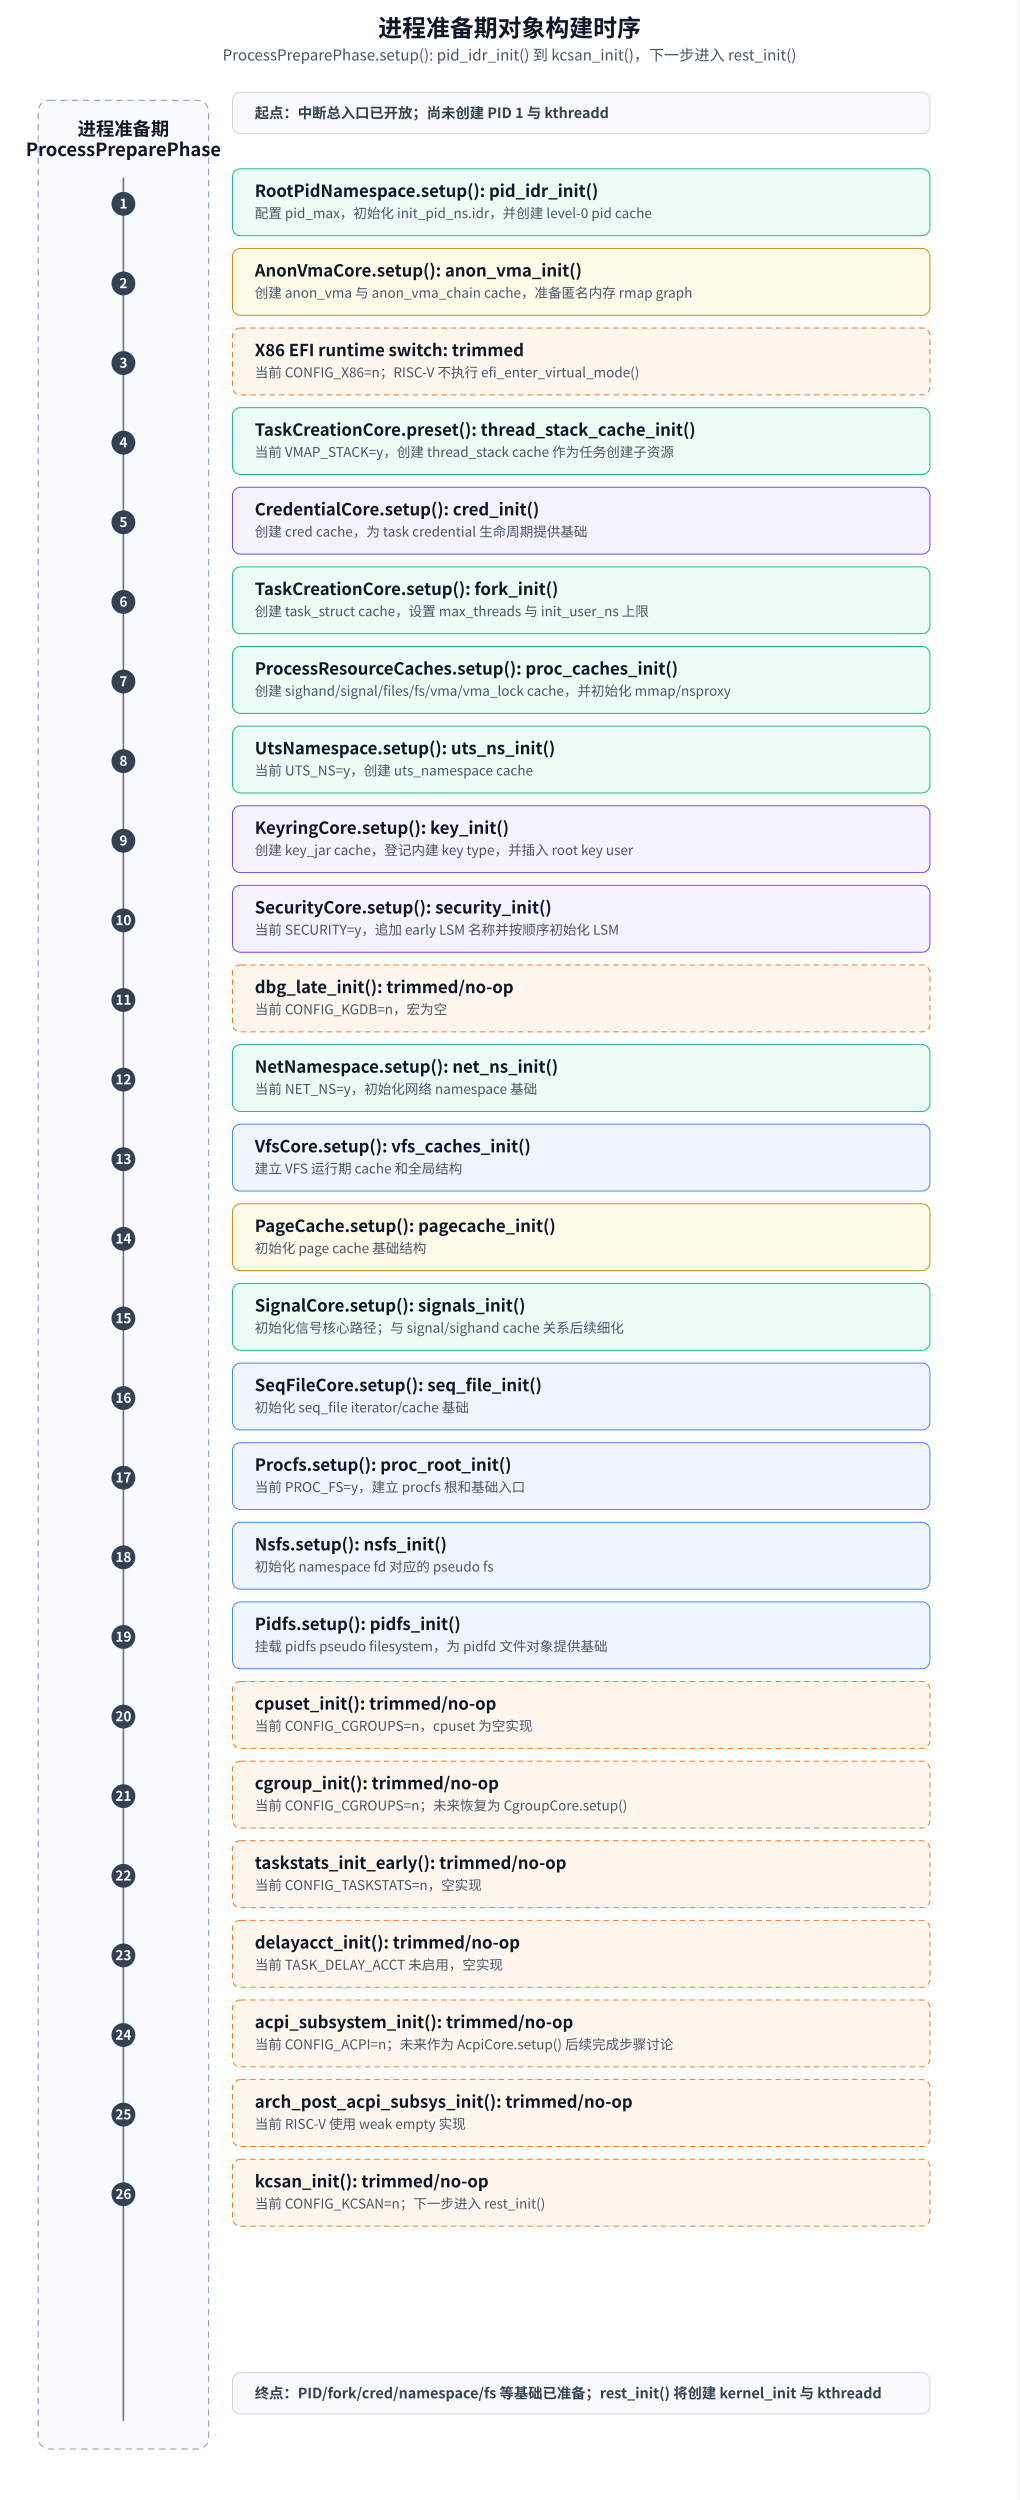
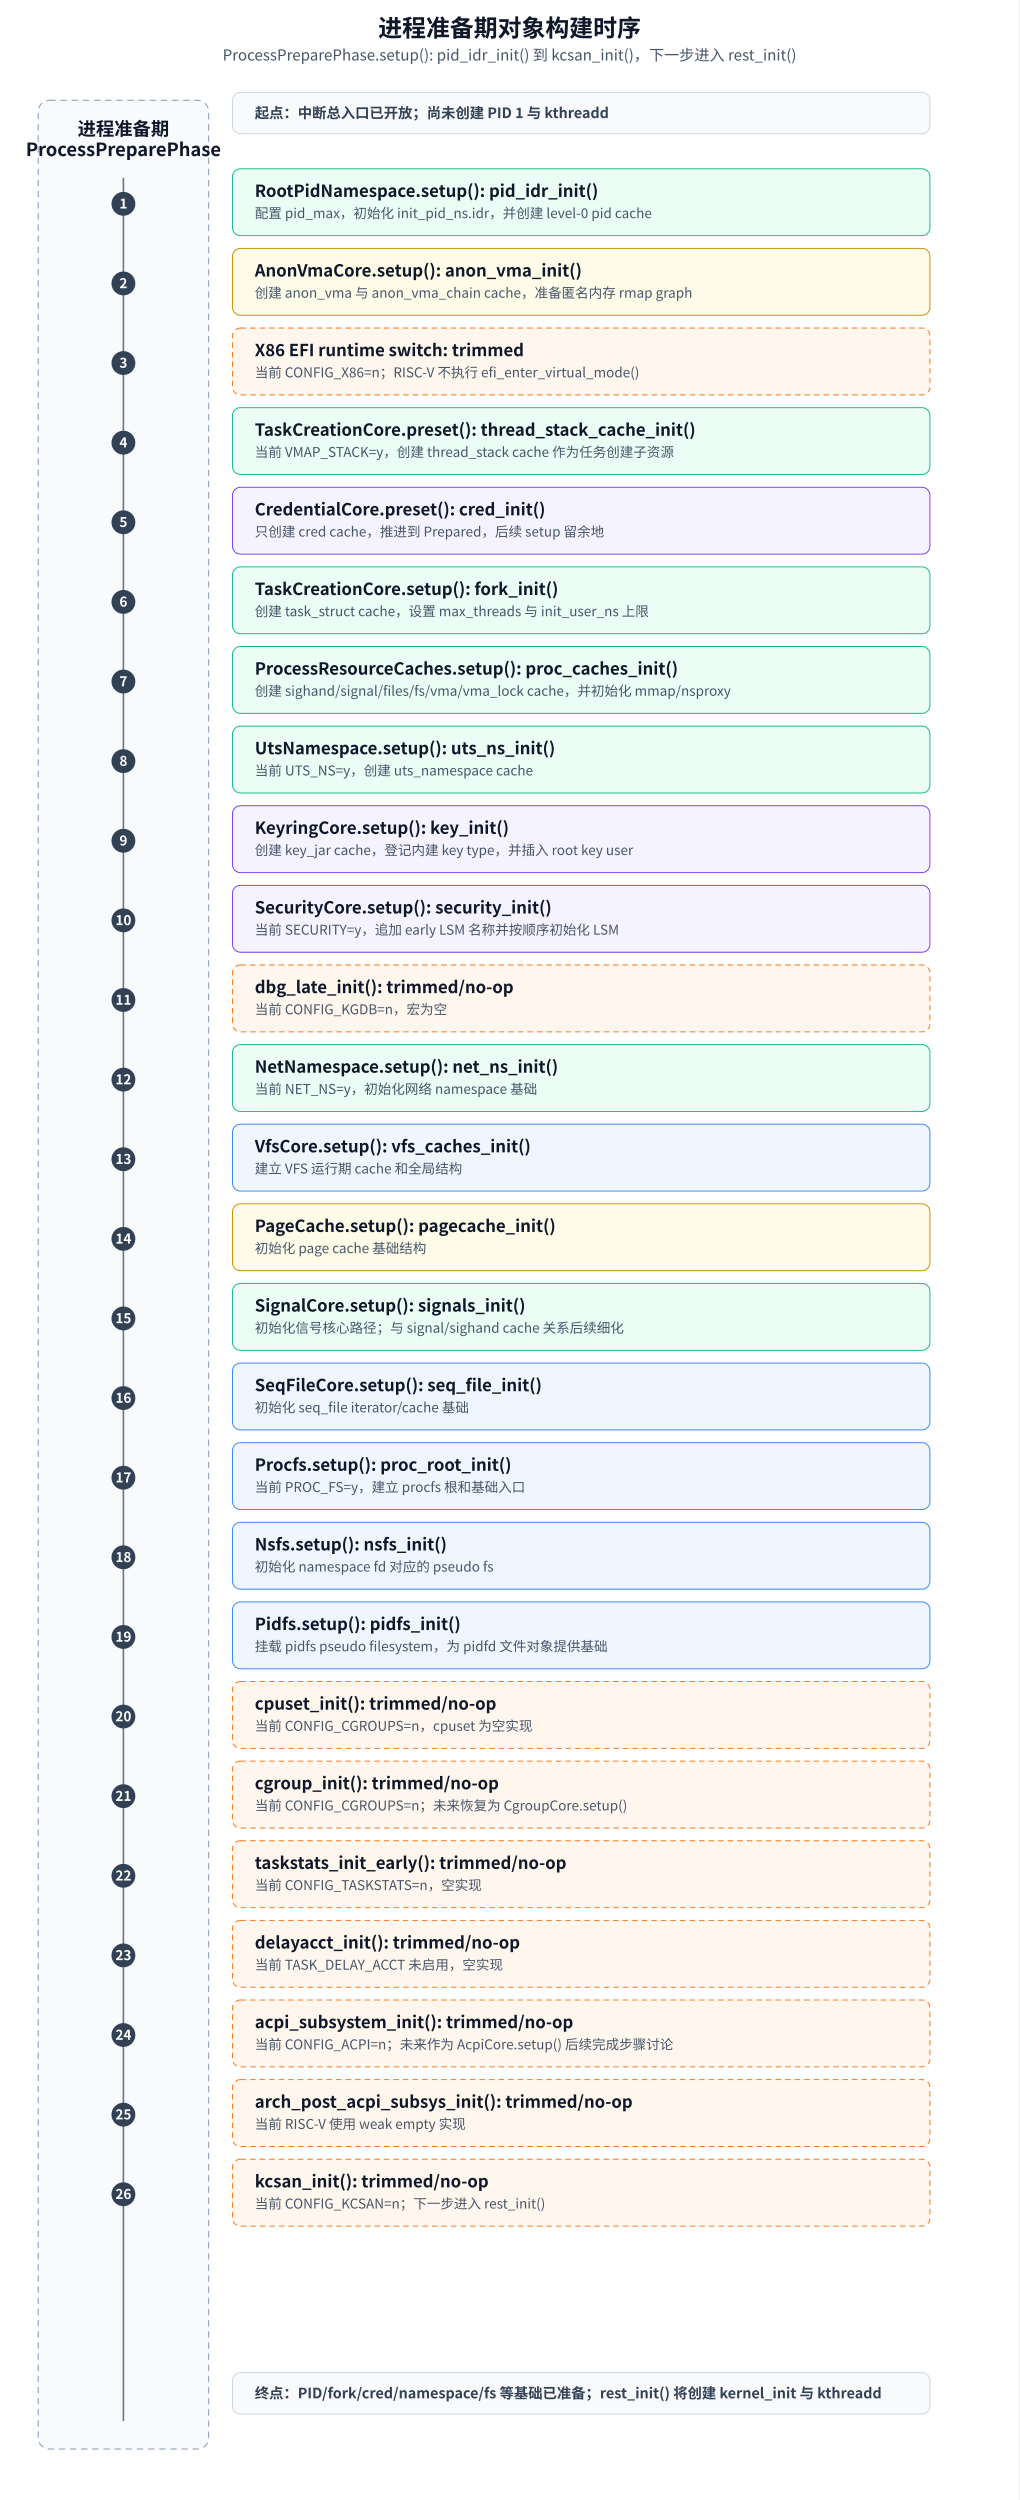
<svg xmlns="http://www.w3.org/2000/svg" width="1280" height="3140" viewBox="0 0 1280 3140" role="img" aria-labelledby="title desc">
  <defs>
    <style>
      text { font-family: "Microsoft YaHei", "Noto Sans CJK SC", "Source Han Sans SC", Arial, sans-serif; fill: #0f172a; }
      .title { font-size: 30px; font-weight: 600; }
      .subtitle { font-size: 19px; fill: #475569; }
      .lane { fill: #f8fafc; stroke: #94a3b8; stroke-width: 1.4; stroke-dasharray: 8 6; }
      .box { fill: #ffffff; stroke: #334155; stroke-width: 1.2; }
      .stage { fill: #f8fafc; stroke: #cbd5e1; stroke-width: 1.2; }
      .formal { fill: #ecfdf5; stroke: #10b981; }
      .proc { fill: #ecfdf5; stroke: #10b981; }
      .mm { fill: #fefce8; stroke: #ca8a04; }
      .fs { fill: #eff6ff; stroke: #3b82f6; }
      .sec { fill: #f5f3ff; stroke: #7c3aed; }
      .trimmed { fill: #fff7ed; stroke: #f97316; stroke-dasharray: 7 5; }
      .obj { font-size: 23px; font-weight: 600; dominant-baseline: middle; }
      .line1 { font-size: 21px; font-weight: 600; dominant-baseline: middle; }
      .line2 { font-size: 17px; fill: #475569; dominant-baseline: middle; }
      .boundary { font-size: 18px; font-weight: 600; fill: #334155; dominant-baseline: middle; }
      .num { font-size: 17px; font-weight: 600; fill: #ffffff; text-anchor: middle; dominant-baseline: middle; }
      .timeline { stroke: #64748b; stroke-width: 2; stroke-linecap: round; }
      .dot { fill: #334155; }
    </style>
  </defs>
  <rect x="0" y="0" width="1280" height="3140" fill="#ffffff" />
  <text x="640" y="46" text-anchor="middle" class="title">进程准备期对象构建时序</text>
  <text x="640" y="76" text-anchor="middle" class="subtitle">ProcessPreparePhase.setup(): pid_idr_init() 到 kcsan_init()，下一步进入 rest_init()</text>
  <rect x="48" y="126" width="214" height="2950" rx="14" class="lane" />
  <text x="155" y="162" text-anchor="middle" class="obj">进程准备期</text>
  <text x="155" y="188" text-anchor="middle" class="obj">ProcessPreparePhase</text>
  <line x1="155" y1="224" x2="155" y2="3040" class="timeline" />
  <rect x="292" y="116" width="876" height="52" rx="10" class="stage" />
  <text x="320" y="142" class="boundary">起点：中断总入口已开放；尚未创建 PID 1 与 kthreadd</text>
  <g transform="translate(0 -48)">
    <g transform="translate(0 56)">
      <circle cx="155" cy="248" r="15" class="dot" />
      <text x="155" y="248" class="num">1</text>
      <rect x="292" y="204" width="876" height="84" rx="10" class="box proc" />
      <text x="320" y="232" class="line1">RootPidNamespace.setup(): pid_idr_init()</text>
      <text x="320" y="260" class="line2">配置 pid_max，初始化 init_pid_ns.idr，并创建 level-0 pid cache</text>
    </g>
    <g transform="translate(0 156)">
      <circle cx="155" cy="248" r="15" class="dot" />
      <text x="155" y="248" class="num">2</text>
      <rect x="292" y="204" width="876" height="84" rx="10" class="box mm" />
      <text x="320" y="232" class="line1">AnonVmaCore.setup(): anon_vma_init()</text>
      <text x="320" y="260" class="line2">创建 anon_vma 与 anon_vma_chain cache，准备匿名内存 rmap graph</text>
    </g>
    <g transform="translate(0 256)">
      <circle cx="155" cy="248" r="15" class="dot" />
      <text x="155" y="248" class="num">3</text>
      <rect x="292" y="204" width="876" height="84" rx="10" class="box trimmed" />
      <text x="320" y="232" class="line1">X86 EFI runtime switch: trimmed</text>
      <text x="320" y="260" class="line2">当前 CONFIG_X86=n；RISC-V 不执行 efi_enter_virtual_mode()</text>
    </g>
    <g transform="translate(0 356)">
      <circle cx="155" cy="248" r="15" class="dot" />
      <text x="155" y="248" class="num">4</text>
      <rect x="292" y="204" width="876" height="84" rx="10" class="box proc" />
      <text x="320" y="232" class="line1">TaskCreationCore.preset(): thread_stack_cache_init()</text>
      <text x="320" y="260" class="line2">当前 VMAP_STACK=y，创建 thread_stack cache 作为任务创建子资源</text>
    </g>
    <g transform="translate(0 456)">
      <circle cx="155" cy="248" r="15" class="dot" />
      <text x="155" y="248" class="num">5</text>
      <rect x="292" y="204" width="876" height="84" rx="10" class="box sec" />
-       <text x="320" y="232" class="line1">CredentialCore.setup(): cred_init()</text>
-       <text x="320" y="260" class="line2">创建 cred cache，为 task credential 生命周期提供基础</text>
+       <text x="320" y="232" class="line1">CredentialCore.preset(): cred_init()</text>
+       <text x="320" y="260" class="line2">只创建 cred cache，推进到 Prepared，后续 setup 留余地</text>
    </g>
    <g transform="translate(0 556)">
      <circle cx="155" cy="248" r="15" class="dot" />
      <text x="155" y="248" class="num">6</text>
      <rect x="292" y="204" width="876" height="84" rx="10" class="box proc" />
      <text x="320" y="232" class="line1">TaskCreationCore.setup(): fork_init()</text>
      <text x="320" y="260" class="line2">创建 task_struct cache，设置 max_threads 与 init_user_ns 上限</text>
    </g>
    <g transform="translate(0 656)">
      <circle cx="155" cy="248" r="15" class="dot" />
      <text x="155" y="248" class="num">7</text>
      <rect x="292" y="204" width="876" height="84" rx="10" class="box proc" />
      <text x="320" y="232" class="line1">ProcessResourceCaches.setup(): proc_caches_init()</text>
      <text x="320" y="260" class="line2">创建 sighand/signal/files/fs/vma/vma_lock cache，并初始化 mmap/nsproxy</text>
    </g>
    <g transform="translate(0 756)">
      <circle cx="155" cy="248" r="15" class="dot" />
      <text x="155" y="248" class="num">8</text>
      <rect x="292" y="204" width="876" height="84" rx="10" class="box proc" />
      <text x="320" y="232" class="line1">UtsNamespace.setup(): uts_ns_init()</text>
      <text x="320" y="260" class="line2">当前 UTS_NS=y，创建 uts_namespace cache</text>
    </g>
    <g transform="translate(0 856)">
      <circle cx="155" cy="248" r="15" class="dot" />
      <text x="155" y="248" class="num">9</text>
      <rect x="292" y="204" width="876" height="84" rx="10" class="box sec" />
      <text x="320" y="232" class="line1">KeyringCore.setup(): key_init()</text>
      <text x="320" y="260" class="line2">创建 key_jar cache，登记内建 key type，并插入 root key user</text>
    </g>
    <g transform="translate(0 956)">
      <circle cx="155" cy="248" r="15" class="dot" />
      <text x="155" y="248" class="num">10</text>
      <rect x="292" y="204" width="876" height="84" rx="10" class="box sec" />
      <text x="320" y="232" class="line1">SecurityCore.setup(): security_init()</text>
      <text x="320" y="260" class="line2">当前 SECURITY=y，追加 early LSM 名称并按顺序初始化 LSM</text>
    </g>
    <g transform="translate(0 1056)">
      <circle cx="155" cy="248" r="15" class="dot" />
      <text x="155" y="248" class="num">11</text>
      <rect x="292" y="204" width="876" height="84" rx="10" class="box trimmed" />
      <text x="320" y="232" class="line1">dbg_late_init(): trimmed/no-op</text>
      <text x="320" y="260" class="line2">当前 CONFIG_KGDB=n，宏为空</text>
    </g>
    <g transform="translate(0 1156)">
      <circle cx="155" cy="248" r="15" class="dot" />
      <text x="155" y="248" class="num">12</text>
      <rect x="292" y="204" width="876" height="84" rx="10" class="box proc" />
      <text x="320" y="232" class="line1">NetNamespace.setup(): net_ns_init()</text>
      <text x="320" y="260" class="line2">当前 NET_NS=y，初始化网络 namespace 基础</text>
    </g>
    <g transform="translate(0 1256)">
      <circle cx="155" cy="248" r="15" class="dot" />
      <text x="155" y="248" class="num">13</text>
      <rect x="292" y="204" width="876" height="84" rx="10" class="box fs" />
      <text x="320" y="232" class="line1">VfsCore.setup(): vfs_caches_init()</text>
      <text x="320" y="260" class="line2">建立 VFS 运行期 cache 和全局结构</text>
    </g>
    <g transform="translate(0 1356)">
      <circle cx="155" cy="248" r="15" class="dot" />
      <text x="155" y="248" class="num">14</text>
      <rect x="292" y="204" width="876" height="84" rx="10" class="box mm" />
      <text x="320" y="232" class="line1">PageCache.setup(): pagecache_init()</text>
      <text x="320" y="260" class="line2">初始化 page cache 基础结构</text>
    </g>
    <g transform="translate(0 1456)">
      <circle cx="155" cy="248" r="15" class="dot" />
      <text x="155" y="248" class="num">15</text>
      <rect x="292" y="204" width="876" height="84" rx="10" class="box proc" />
      <text x="320" y="232" class="line1">SignalCore.setup(): signals_init()</text>
      <text x="320" y="260" class="line2">初始化信号核心路径；与 signal/sighand cache 关系后续细化</text>
    </g>
    <g transform="translate(0 1556)">
      <circle cx="155" cy="248" r="15" class="dot" />
      <text x="155" y="248" class="num">16</text>
      <rect x="292" y="204" width="876" height="84" rx="10" class="box fs" />
      <text x="320" y="232" class="line1">SeqFileCore.setup(): seq_file_init()</text>
      <text x="320" y="260" class="line2">初始化 seq_file iterator/cache 基础</text>
    </g>
    <g transform="translate(0 1656)">
      <circle cx="155" cy="248" r="15" class="dot" />
      <text x="155" y="248" class="num">17</text>
      <rect x="292" y="204" width="876" height="84" rx="10" class="box fs" />
      <text x="320" y="232" class="line1">Procfs.setup(): proc_root_init()</text>
      <text x="320" y="260" class="line2">当前 PROC_FS=y，建立 procfs 根和基础入口</text>
    </g>
    <g transform="translate(0 1756)">
      <circle cx="155" cy="248" r="15" class="dot" />
      <text x="155" y="248" class="num">18</text>
      <rect x="292" y="204" width="876" height="84" rx="10" class="box fs" />
      <text x="320" y="232" class="line1">Nsfs.setup(): nsfs_init()</text>
      <text x="320" y="260" class="line2">初始化 namespace fd 对应的 pseudo fs</text>
    </g>
    <g transform="translate(0 1856)">
      <circle cx="155" cy="248" r="15" class="dot" />
      <text x="155" y="248" class="num">19</text>
      <rect x="292" y="204" width="876" height="84" rx="10" class="box fs" />
      <text x="320" y="232" class="line1">Pidfs.setup(): pidfs_init()</text>
      <text x="320" y="260" class="line2">挂载 pidfs pseudo filesystem，为 pidfd 文件对象提供基础</text>
    </g>
    <g transform="translate(0 1956)">
      <circle cx="155" cy="248" r="15" class="dot" />
      <text x="155" y="248" class="num">20</text>
      <rect x="292" y="204" width="876" height="84" rx="10" class="box trimmed" />
      <text x="320" y="232" class="line1">cpuset_init(): trimmed/no-op</text>
      <text x="320" y="260" class="line2">当前 CONFIG_CGROUPS=n，cpuset 为空实现</text>
    </g>
    <g transform="translate(0 2056)">
      <circle cx="155" cy="248" r="15" class="dot" />
      <text x="155" y="248" class="num">21</text>
      <rect x="292" y="204" width="876" height="84" rx="10" class="box trimmed" />
      <text x="320" y="232" class="line1">cgroup_init(): trimmed/no-op</text>
      <text x="320" y="260" class="line2">当前 CONFIG_CGROUPS=n；未来恢复为 CgroupCore.setup()</text>
    </g>
    <g transform="translate(0 2156)">
      <circle cx="155" cy="248" r="15" class="dot" />
      <text x="155" y="248" class="num">22</text>
      <rect x="292" y="204" width="876" height="84" rx="10" class="box trimmed" />
      <text x="320" y="232" class="line1">taskstats_init_early(): trimmed/no-op</text>
      <text x="320" y="260" class="line2">当前 CONFIG_TASKSTATS=n，空实现</text>
    </g>
    <g transform="translate(0 2256)">
      <circle cx="155" cy="248" r="15" class="dot" />
      <text x="155" y="248" class="num">23</text>
      <rect x="292" y="204" width="876" height="84" rx="10" class="box trimmed" />
      <text x="320" y="232" class="line1">delayacct_init(): trimmed/no-op</text>
      <text x="320" y="260" class="line2">当前 TASK_DELAY_ACCT 未启用，空实现</text>
    </g>
    <g transform="translate(0 2356)">
      <circle cx="155" cy="248" r="15" class="dot" />
      <text x="155" y="248" class="num">24</text>
      <rect x="292" y="204" width="876" height="84" rx="10" class="box trimmed" />
      <text x="320" y="232" class="line1">acpi_subsystem_init(): trimmed/no-op</text>
      <text x="320" y="260" class="line2">当前 CONFIG_ACPI=n；未来作为 AcpiCore.setup() 后续完成步骤讨论</text>
    </g>
    <g transform="translate(0 2456)">
      <circle cx="155" cy="248" r="15" class="dot" />
      <text x="155" y="248" class="num">25</text>
      <rect x="292" y="204" width="876" height="84" rx="10" class="box trimmed" />
      <text x="320" y="232" class="line1">arch_post_acpi_subsys_init(): trimmed/no-op</text>
      <text x="320" y="260" class="line2">当前 RISC-V 使用 weak empty 实现</text>
    </g>
    <g transform="translate(0 2556)">
      <circle cx="155" cy="248" r="15" class="dot" />
      <text x="155" y="248" class="num">26</text>
      <rect x="292" y="204" width="876" height="84" rx="10" class="box trimmed" />
      <text x="320" y="232" class="line1">kcsan_init(): trimmed/no-op</text>
      <text x="320" y="260" class="line2">当前 CONFIG_KCSAN=n；下一步进入 rest_init()</text>
    </g>
  </g>
  <rect x="292" y="2980" width="876" height="52" rx="10" class="stage" />
  <text x="320" y="3006" class="boundary">终点：PID/fork/cred/namespace/fs 等基础已准备；rest_init() 将创建 kernel_init 与 kthreadd</text>
</svg>
